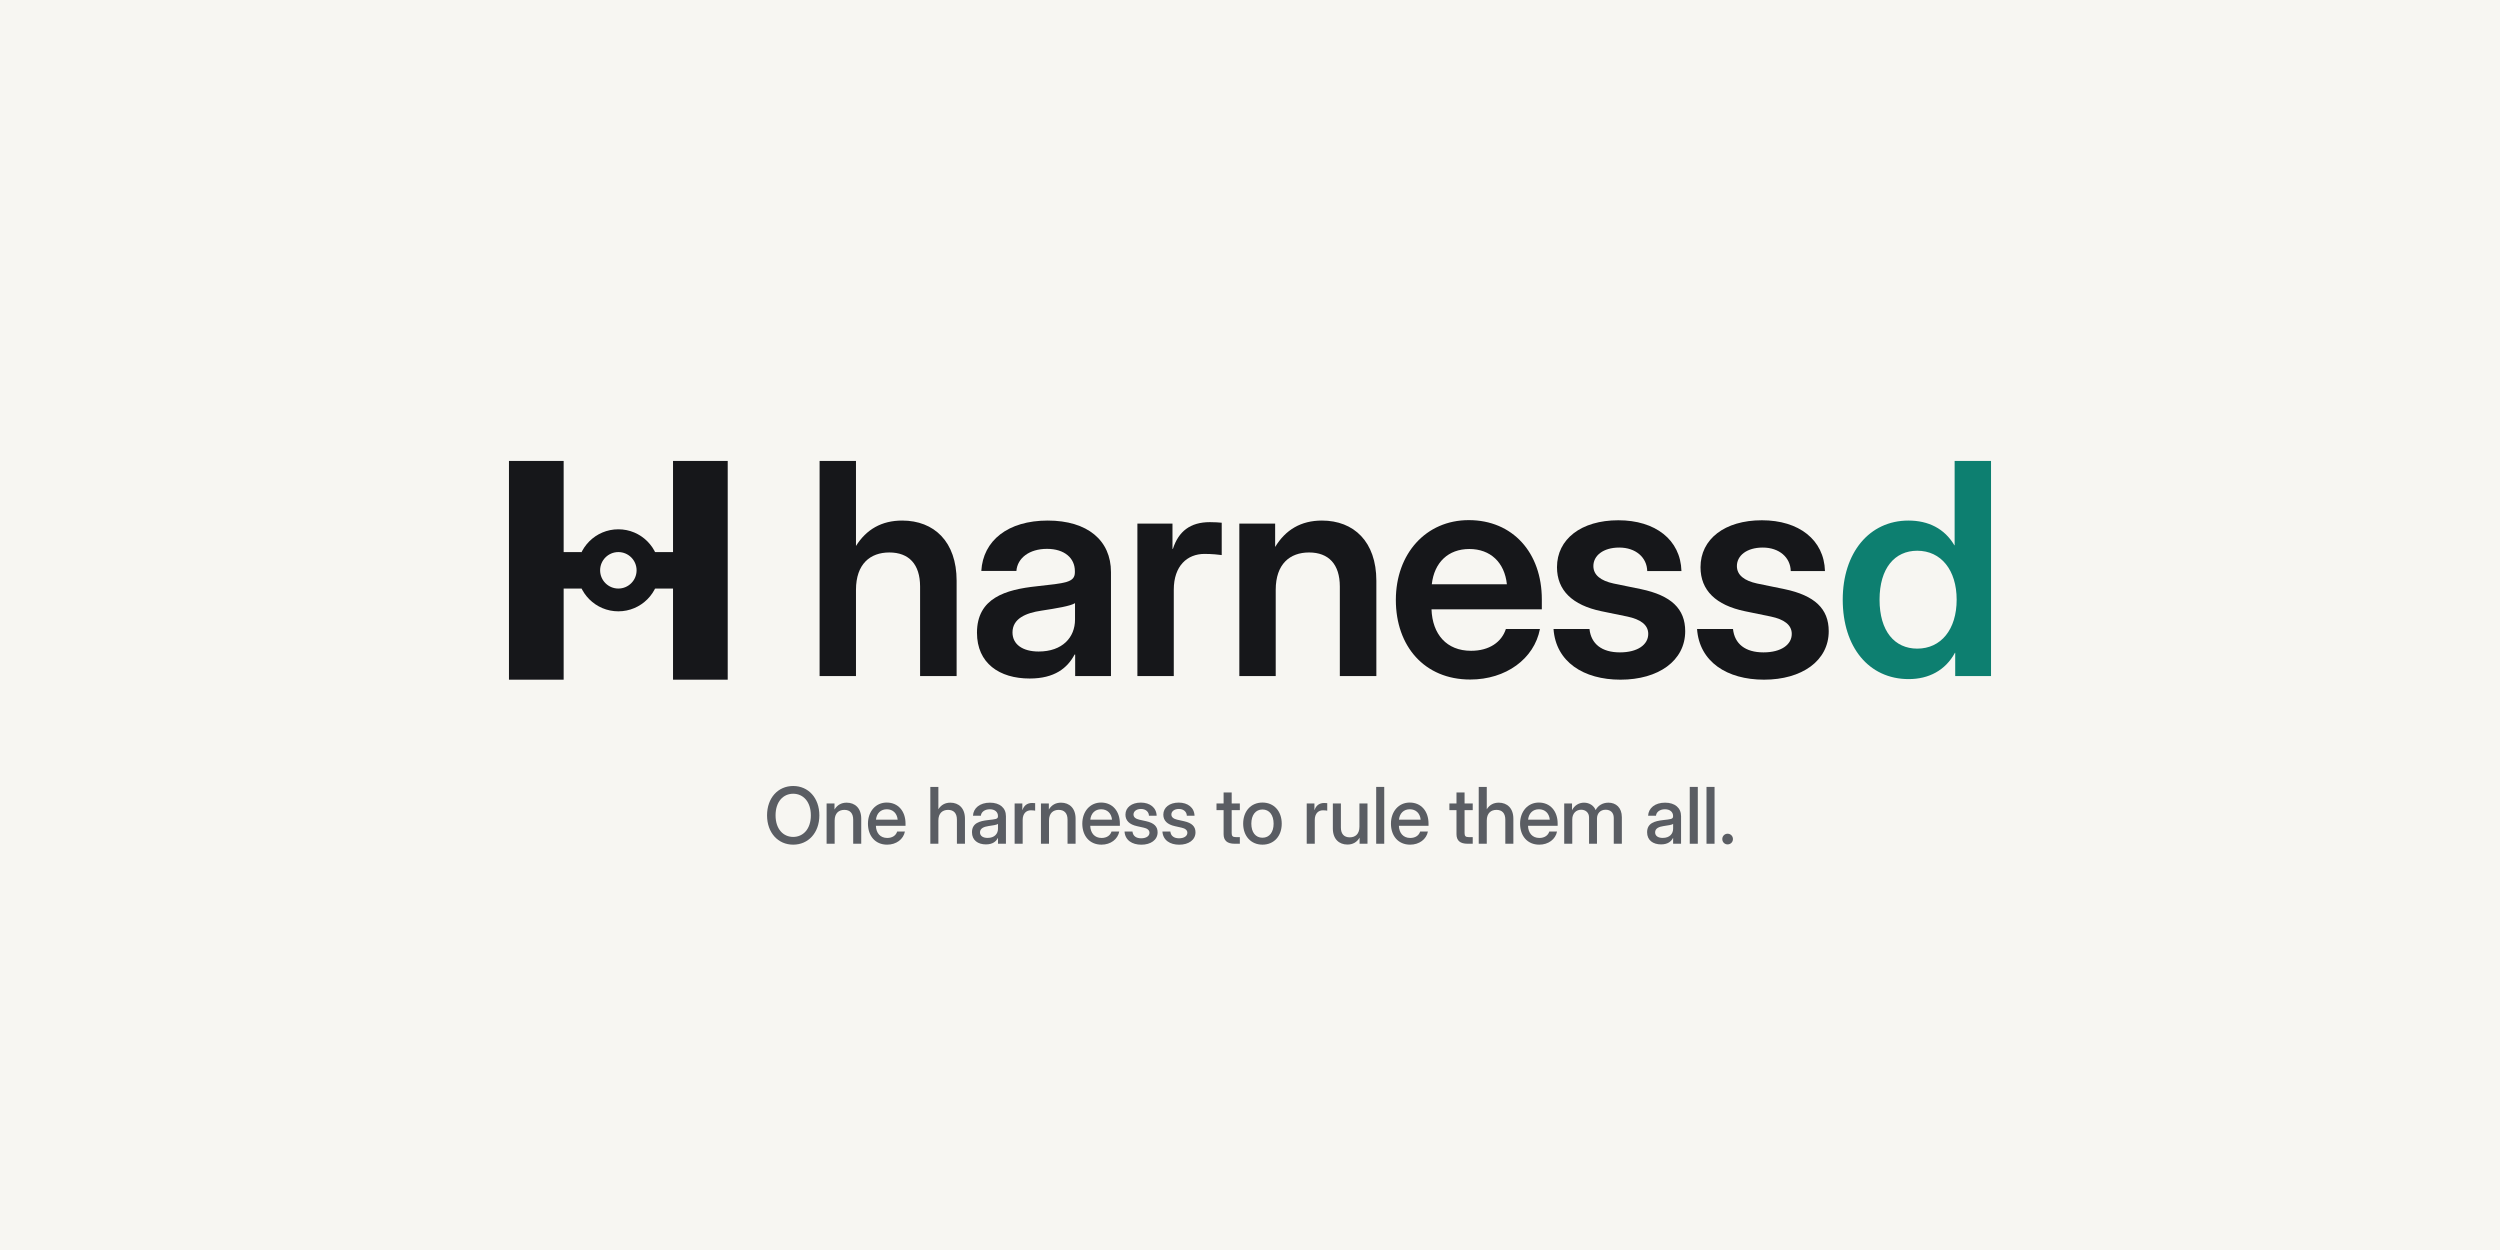
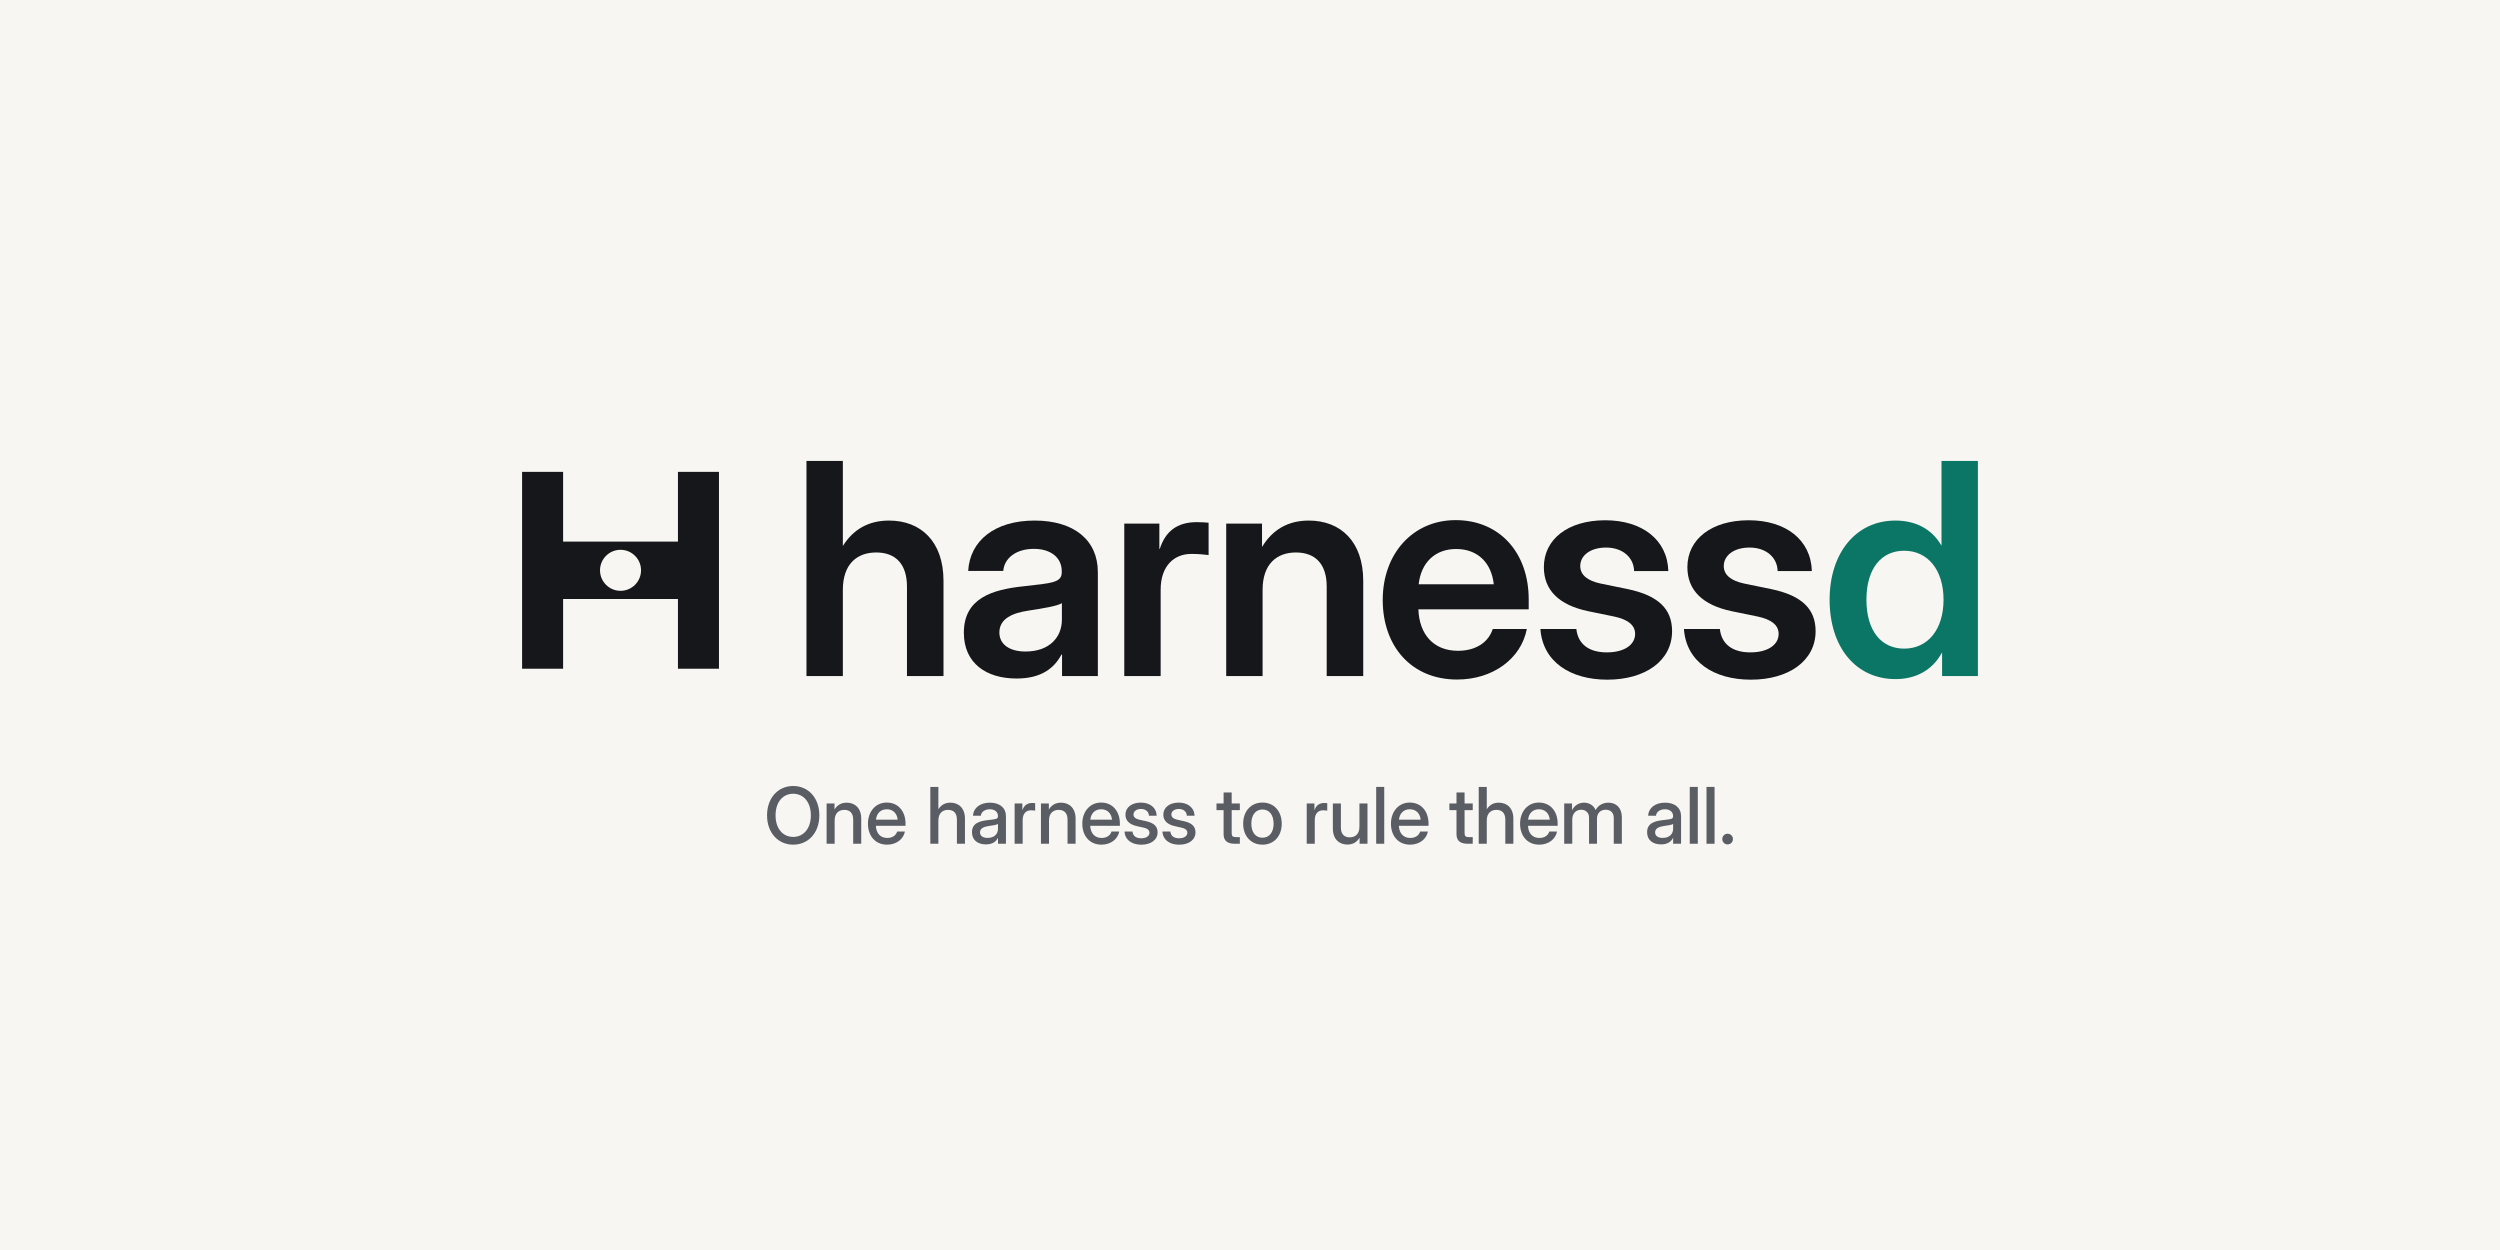
<svg xmlns="http://www.w3.org/2000/svg" viewBox="0 0 1280 640" width="1280" height="640" role="img" aria-label="harnessd: One harness to rule them all.">
  <rect width="1280" height="640" fill="#F7F6F2" />
-   <g transform="translate(260.59 236) scale(1.75)">
-     <path fill="#16171A" d="M0 0h16v64h-16zM48 0h16v64h-16zM16 26.67h5.33v10.67h-5.33zM42.67 26.67h5.33v10.67h-5.33z" />
-     <path fill="#16171A" fill-rule="evenodd" d="M20 32a12 12 0 1 0 24 0a12 12 0 1 0 -24 0zM26.67 32a5.33 5.33 0 1 0 10.67 0a5.33 5.33 0 1 0 -10.67 0z" />
-     <g transform="translate(86.15 62.94) scale(0.042244)">
+   <g transform="translate(267.31 236) scale(1.75)">
+     <path fill="#16171A" fill-rule="evenodd" d="M0 3.2L12 3.2L12 23.6L45.6 23.6L45.6 3.2L57.6 3.2L57.6 60.8L45.6 60.8L45.6 40.4L12 40.4L12 60.8L0 60.8zM22.8 32a6 6 0 1 0 12 0a6 6 0 1 0 -12 0z" />
+     <g transform="translate(78.47 62.94) scale(0.042244)">
      <path fill="#16171A" d="M364 -597C364 -777 463 -856 595 -856C730 -856 808 -775 808 -620V0H1061V-660C1061 -931 905 -1077 684 -1077C542 -1077 436 -1016 364 -901V-1490H112V0H364Z" />
      <path fill="#16171A" d="M1567 17C1739 17 1828 -55 1878 -149H1882V0H2130V-720C2130 -940 1967 -1077 1692 -1077C1416 -1077 1244 -938 1232 -728H1475C1482 -817 1564 -881 1687 -881C1808 -881 1880 -817 1880 -727V-719C1880 -647 1813 -644 1617 -622C1399 -599 1202 -540 1202 -300C1202 -89 1357 17 1567 17ZM1629 -170C1519 -170 1448 -219 1448 -302C1448 -398 1540 -437 1648 -453C1752 -469 1850 -485 1881 -505V-391C1881 -268 1794 -170 1629 -170Z" />
      <path fill="#16171A" d="M2313 0H2565V-598C2565 -763 2658 -846 2778 -846C2828 -846 2878 -841 2897 -838V-1062C2877 -1064 2849 -1066 2815 -1066C2679 -1066 2598 -1002 2559 -881H2556V-1056H2313Z" />
      <path fill="#16171A" d="M3271 -597C3271 -777 3370 -856 3502 -856C3637 -856 3715 -775 3715 -620V0H3968V-660C3968 -931 3812 -1077 3591 -1077C3446 -1077 3339 -1013 3267 -894V-1056H3019V0H3271Z" />
      <path fill="#16171A" d="M4618 24C4865 24 5061 -119 5101 -326H4865C4836 -236 4751 -175 4624 -175C4454 -175 4356 -290 4350 -462H5114V-531C5114 -855 4912 -1080 4608 -1080C4312 -1080 4103 -848 4103 -527C4103 -207 4301 24 4618 24ZM4352 -636C4369 -787 4466 -880 4612 -880C4758 -880 4856 -787 4872 -636Z" />
      <path fill="#16171A" d="M5659 25C5920 25 6107 -105 6107 -311C6107 -466 6010 -558 5801 -602L5611 -641C5523 -660 5471 -699 5471 -762C5471 -834 5539 -890 5650 -890C5765 -890 5842 -821 5844 -727H6081C6075 -944 5900 -1079 5644 -1079C5386 -1079 5219 -948 5219 -754C5219 -594 5325 -491 5527 -449L5707 -412C5796 -393 5851 -356 5851 -292C5851 -217 5777 -164 5655 -164C5529 -164 5455 -223 5444 -326H5195C5211 -99 5402 25 5659 25Z" />
      <path fill="#16171A" d="M6653 25C6914 25 7101 -105 7101 -311C7101 -466 7004 -558 6795 -602L6605 -641C6517 -660 6465 -699 6465 -762C6465 -834 6533 -890 6644 -890C6759 -890 6836 -821 6838 -727H7075C7069 -944 6894 -1079 6638 -1079C6380 -1079 6213 -948 6213 -754C6213 -594 6319 -491 6521 -449L6701 -412C6790 -393 6845 -356 6845 -292C6845 -217 6771 -164 6649 -164C6523 -164 6449 -223 6438 -326H6189C6205 -99 6396 25 6653 25Z" />
-       <path fill="#0D7F70" d="M7655 21C7793 21 7909 -39 7975 -161H7977V0H8225V-1490H7973V-906H7971C7903 -1022 7790 -1077 7653 -1077C7382 -1077 7198 -854 7198 -529C7198 -200 7379 21 7655 21ZM7714 -190C7558 -190 7453 -310 7453 -529C7453 -747 7558 -868 7714 -868C7879 -868 7987 -734 7987 -529C7987 -323 7879 -190 7714 -190Z" />
+       <path fill="#0B7666" d="M7655 21C7793 21 7909 -39 7975 -161H7977V0H8225V-1490H7973V-906H7971C7903 -1022 7790 -1077 7653 -1077C7382 -1077 7198 -854 7198 -529C7198 -200 7379 21 7655 21ZM7714 -190C7558 -190 7453 -310 7453 -529C7453 -747 7558 -868 7714 -868C7879 -868 7987 -734 7987 -529C7987 -323 7879 -190 7714 -190Z" />
    </g>
  </g>
  <g fill="#5A5D63" transform="translate(391.15 432) scale(0.01953125)">
    <path d="M766 24C1163 24 1452 -288 1452 -744C1452 -1202 1163 -1514 766 -1514C369 -1514 81 -1202 81 -744C81 -289 369 24 766 24ZM766 -179C509 -179 304 -381 304 -744C304 -1109 509 -1311 766 -1311C1023 -1311 1229 -1109 1229 -744C1229 -381 1023 -179 766 -179Z" />
    <path d="M1853 -608C1853 -804 1964 -888 2108 -888C2254 -888 2339 -801 2339 -632V0H2550V-658C2550 -934 2385 -1077 2168 -1077C2029 -1077 1921 -1017 1849 -897V-1056H1642V0H1853Z" />
    <path d="M3229 24C3468 24 3656 -117 3695 -321H3492C3462 -221 3370 -152 3232 -152C3047 -152 2941 -281 2934 -471H3711V-528C3711 -854 3517 -1080 3218 -1080C2930 -1080 2726 -848 2726 -526C2726 -207 2916 24 3229 24ZM2936 -631C2954 -799 3061 -904 3220 -904C3380 -904 3488 -799 3505 -631Z" />
    <path d="" />
    <path d="M4572 -608C4572 -804 4683 -888 4827 -888C4973 -888 5058 -801 5058 -632V0H5269V-658C5269 -934 5104 -1077 4887 -1077C4750 -1077 4644 -1019 4572 -904V-1490H4361V0H4572Z" />
    <path d="M5819 17C6001 17 6087 -65 6131 -150H6135V0H6343V-724C6343 -939 6184 -1077 5924 -1077C5660 -1077 5489 -935 5479 -734H5686C5694 -831 5786 -904 5921 -904C6055 -904 6134 -830 6134 -728V-719C6134 -642 6068 -644 5870 -620C5655 -595 5453 -543 5453 -302C5453 -91 5609 17 5819 17ZM5862 -153C5739 -153 5663 -207 5663 -298C5663 -405 5767 -446 5882 -463C5994 -479 6106 -496 6135 -519V-395C6135 -265 6048 -153 5862 -153Z" />
    <path d="M6571 0H6782V-624C6782 -796 6879 -877 6998 -877C7047 -877 7093 -870 7109 -867V-1064C7092 -1066 7064 -1069 7032 -1069C6898 -1069 6816 -1000 6777 -885H6773V-1056H6571Z" />
    <path d="M7472 -608C7472 -804 7583 -888 7727 -888C7873 -888 7958 -801 7958 -632V0H8169V-658C8169 -934 8004 -1077 7787 -1077C7648 -1077 7540 -1017 7468 -897V-1056H7261V0H7472Z" />
    <path d="M8848 24C9087 24 9275 -117 9314 -321H9111C9081 -221 8989 -152 8851 -152C8666 -152 8560 -281 8553 -471H9330V-528C9330 -854 9136 -1080 8837 -1080C8549 -1080 8345 -848 8345 -526C8345 -207 8535 24 8848 24ZM8555 -631C8573 -799 8680 -904 8839 -904C8999 -904 9107 -799 9124 -631Z" />
    <path d="M9893 25C10139 25 10319 -99 10319 -300C10319 -453 10225 -545 10019 -591L9839 -631C9744 -653 9687 -696 9687 -767C9687 -848 9763 -912 9883 -912C10008 -912 10090 -837 10092 -734H10294C10288 -947 10118 -1079 9880 -1079C9638 -1079 9476 -950 9476 -763C9476 -606 9580 -505 9779 -461L9954 -422C10045 -402 10106 -360 10106 -288C10106 -204 10023 -143 9889 -143C9752 -143 9672 -207 9660 -321H9452C9467 -92 9651 25 9893 25Z" />
    <path d="M10886 25C11132 25 11312 -99 11312 -300C11312 -453 11218 -545 11012 -591L10832 -631C10737 -653 10680 -696 10680 -767C10680 -848 10756 -912 10876 -912C11001 -912 11083 -837 11085 -734H11287C11281 -947 11111 -1079 10873 -1079C10631 -1079 10469 -950 10469 -763C10469 -606 10573 -505 10772 -461L10947 -422C11038 -402 11099 -360 11099 -288C11099 -204 11016 -143 10882 -143C10745 -143 10665 -207 10653 -321H10445C10460 -92 10644 25 10886 25Z" />
    <path d="" />
    <path d="M12475 -1056H12261V-1344H12049V-1056H11863V-882H12049V-252C12049 -82 12144 0 12342 0H12475V-174H12372C12288 -174 12261 -201 12261 -279V-882H12475Z" />
    <path d="M13068 24C13370 24 13573 -201 13573 -526C13573 -853 13370 -1080 13068 -1080C12766 -1080 12562 -853 12562 -526C12562 -201 12766 24 13068 24ZM13068 -158C12887 -158 12776 -301 12776 -526C12776 -753 12888 -898 13068 -898C13248 -898 13360 -753 13360 -526C13360 -302 13249 -158 13068 -158Z" />
    <path d="" />
    <path d="M14228 0H14439V-624C14439 -796 14536 -877 14655 -877C14704 -877 14750 -870 14766 -867V-1064C14749 -1066 14721 -1069 14689 -1069C14555 -1069 14473 -1000 14434 -885H14430V-1056H14228Z" />
    <path d="M15295 21C15435 21 15542 -39 15614 -159V0H15821V-1056H15610V-448C15610 -252 15499 -168 15356 -168C15209 -168 15124 -255 15124 -424V-1056H14913V-398C14913 -122 15078 21 15295 21Z" />
    <path d="M16260 -1490H16049V0H16260Z" />
    <path d="M16939 24C17178 24 17366 -117 17405 -321H17202C17172 -221 17080 -152 16942 -152C16757 -152 16651 -281 16644 -471H17421V-528C17421 -854 17227 -1080 16928 -1080C16640 -1080 16436 -848 16436 -526C16436 -207 16626 24 16939 24ZM16646 -631C16664 -799 16771 -904 16930 -904C17090 -904 17198 -799 17215 -631Z" />
    <path d="" />
    <path d="M18580 -1056H18366V-1344H18154V-1056H17968V-882H18154V-252C18154 -82 18249 0 18447 0H18580V-174H18477C18393 -174 18366 -201 18366 -279V-882H18580Z" />
    <path d="M18948 -608C18948 -804 19059 -888 19203 -888C19349 -888 19434 -801 19434 -632V0H19645V-658C19645 -934 19480 -1077 19263 -1077C19126 -1077 19020 -1019 18948 -904V-1490H18737V0H18948Z" />
    <path d="M20324 24C20563 24 20751 -117 20790 -321H20587C20557 -221 20465 -152 20327 -152C20142 -152 20036 -281 20029 -471H20806V-528C20806 -854 20612 -1080 20313 -1080C20025 -1080 19821 -848 19821 -526C19821 -207 20011 24 20324 24ZM20031 -631C20049 -799 20156 -904 20315 -904C20475 -904 20583 -799 20600 -631Z" />
    <path d="M20978 0H21189V-637C21189 -804 21299 -892 21422 -892C21542 -892 21629 -812 21629 -691V0H21837V-660C21837 -795 21924 -892 22065 -892C22179 -892 22277 -828 22277 -677V0H22489V-695C22489 -949 22333 -1077 22137 -1077C21981 -1077 21859 -996 21802 -882C21758 -995 21642 -1077 21498 -1077C21367 -1077 21248 -1009 21183 -879V-1056H20978Z" />
    <path d="" />
    <path d="M23517 17C23699 17 23785 -65 23829 -150H23833V0H24041V-724C24041 -939 23882 -1077 23622 -1077C23358 -1077 23187 -935 23177 -734H23384C23392 -831 23484 -904 23619 -904C23753 -904 23832 -830 23832 -728V-719C23832 -642 23766 -644 23568 -620C23353 -595 23151 -543 23151 -302C23151 -91 23307 17 23517 17ZM23560 -153C23437 -153 23361 -207 23361 -298C23361 -405 23465 -446 23580 -463C23692 -479 23804 -496 23833 -519V-395C23833 -265 23746 -153 23560 -153Z" />
    <path d="M24480 -1490H24269V0H24480Z" />
    <path d="M24919 -1490H24708V0H24919Z" />
    <path d="M25261 17C25340 17 25401 -44 25401 -123C25401 -201 25340 -263 25261 -263C25183 -263 25122 -201 25122 -123C25122 -44 25183 17 25261 17Z" />
  </g>
</svg>
